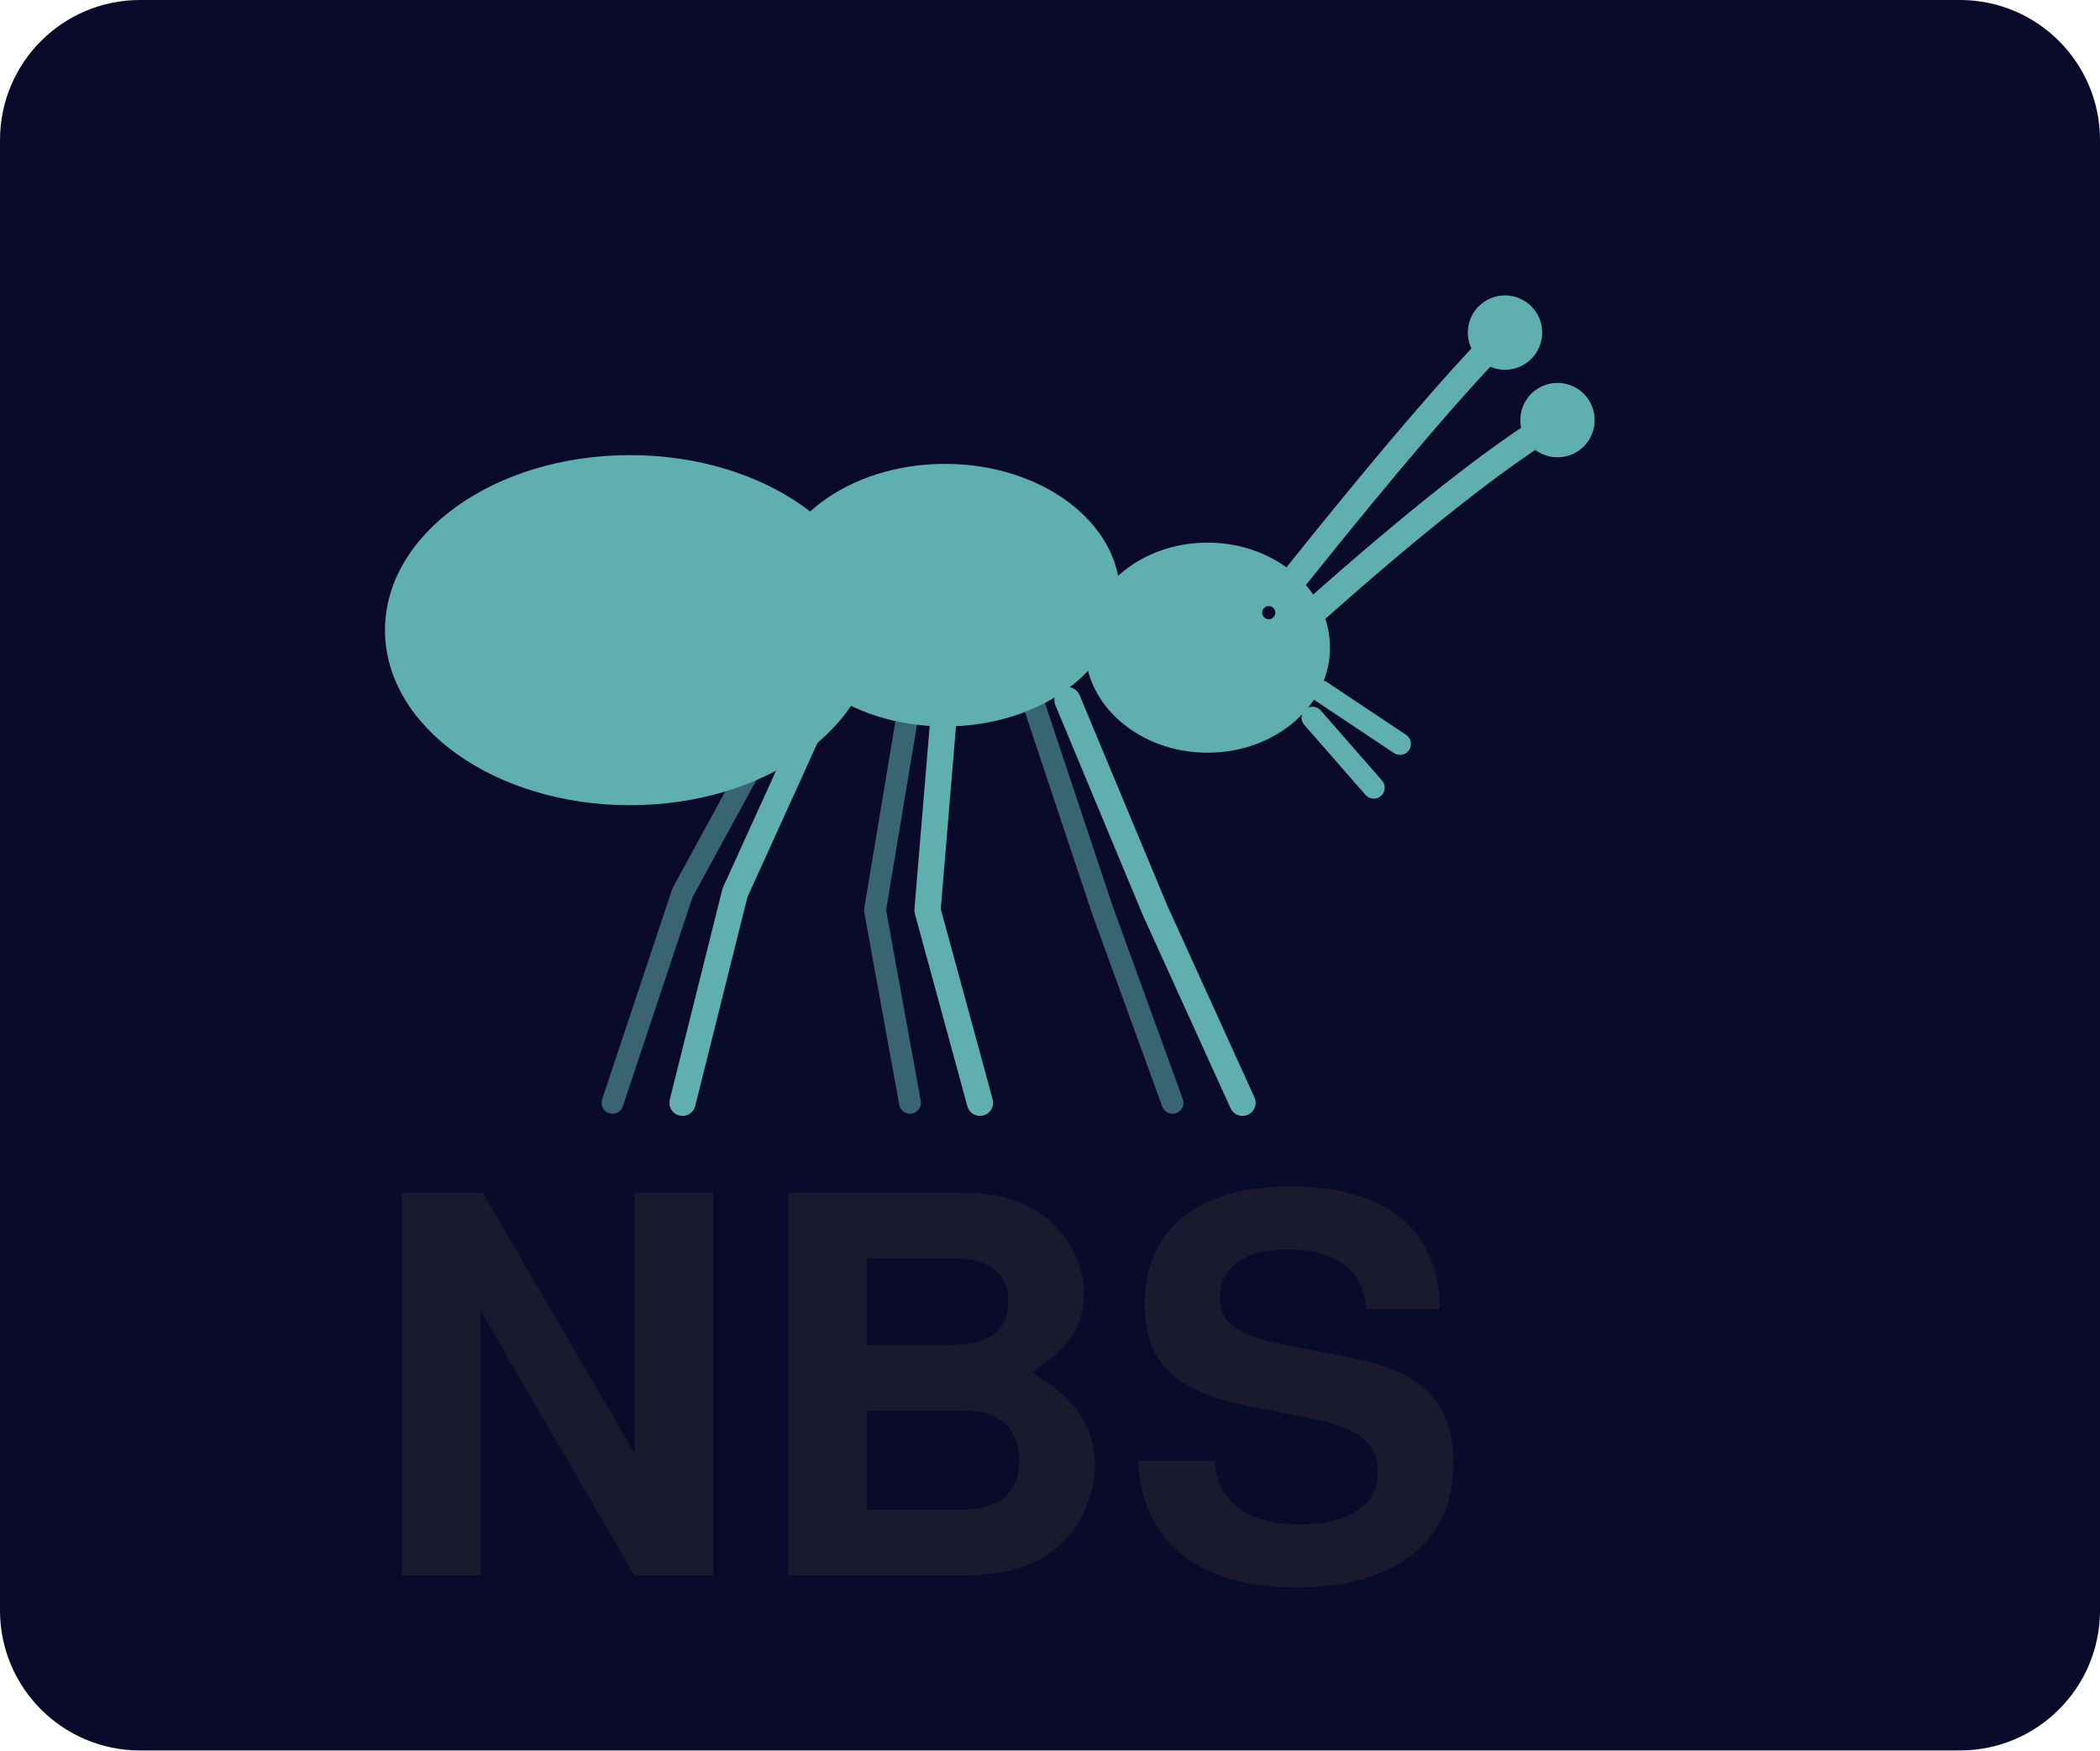
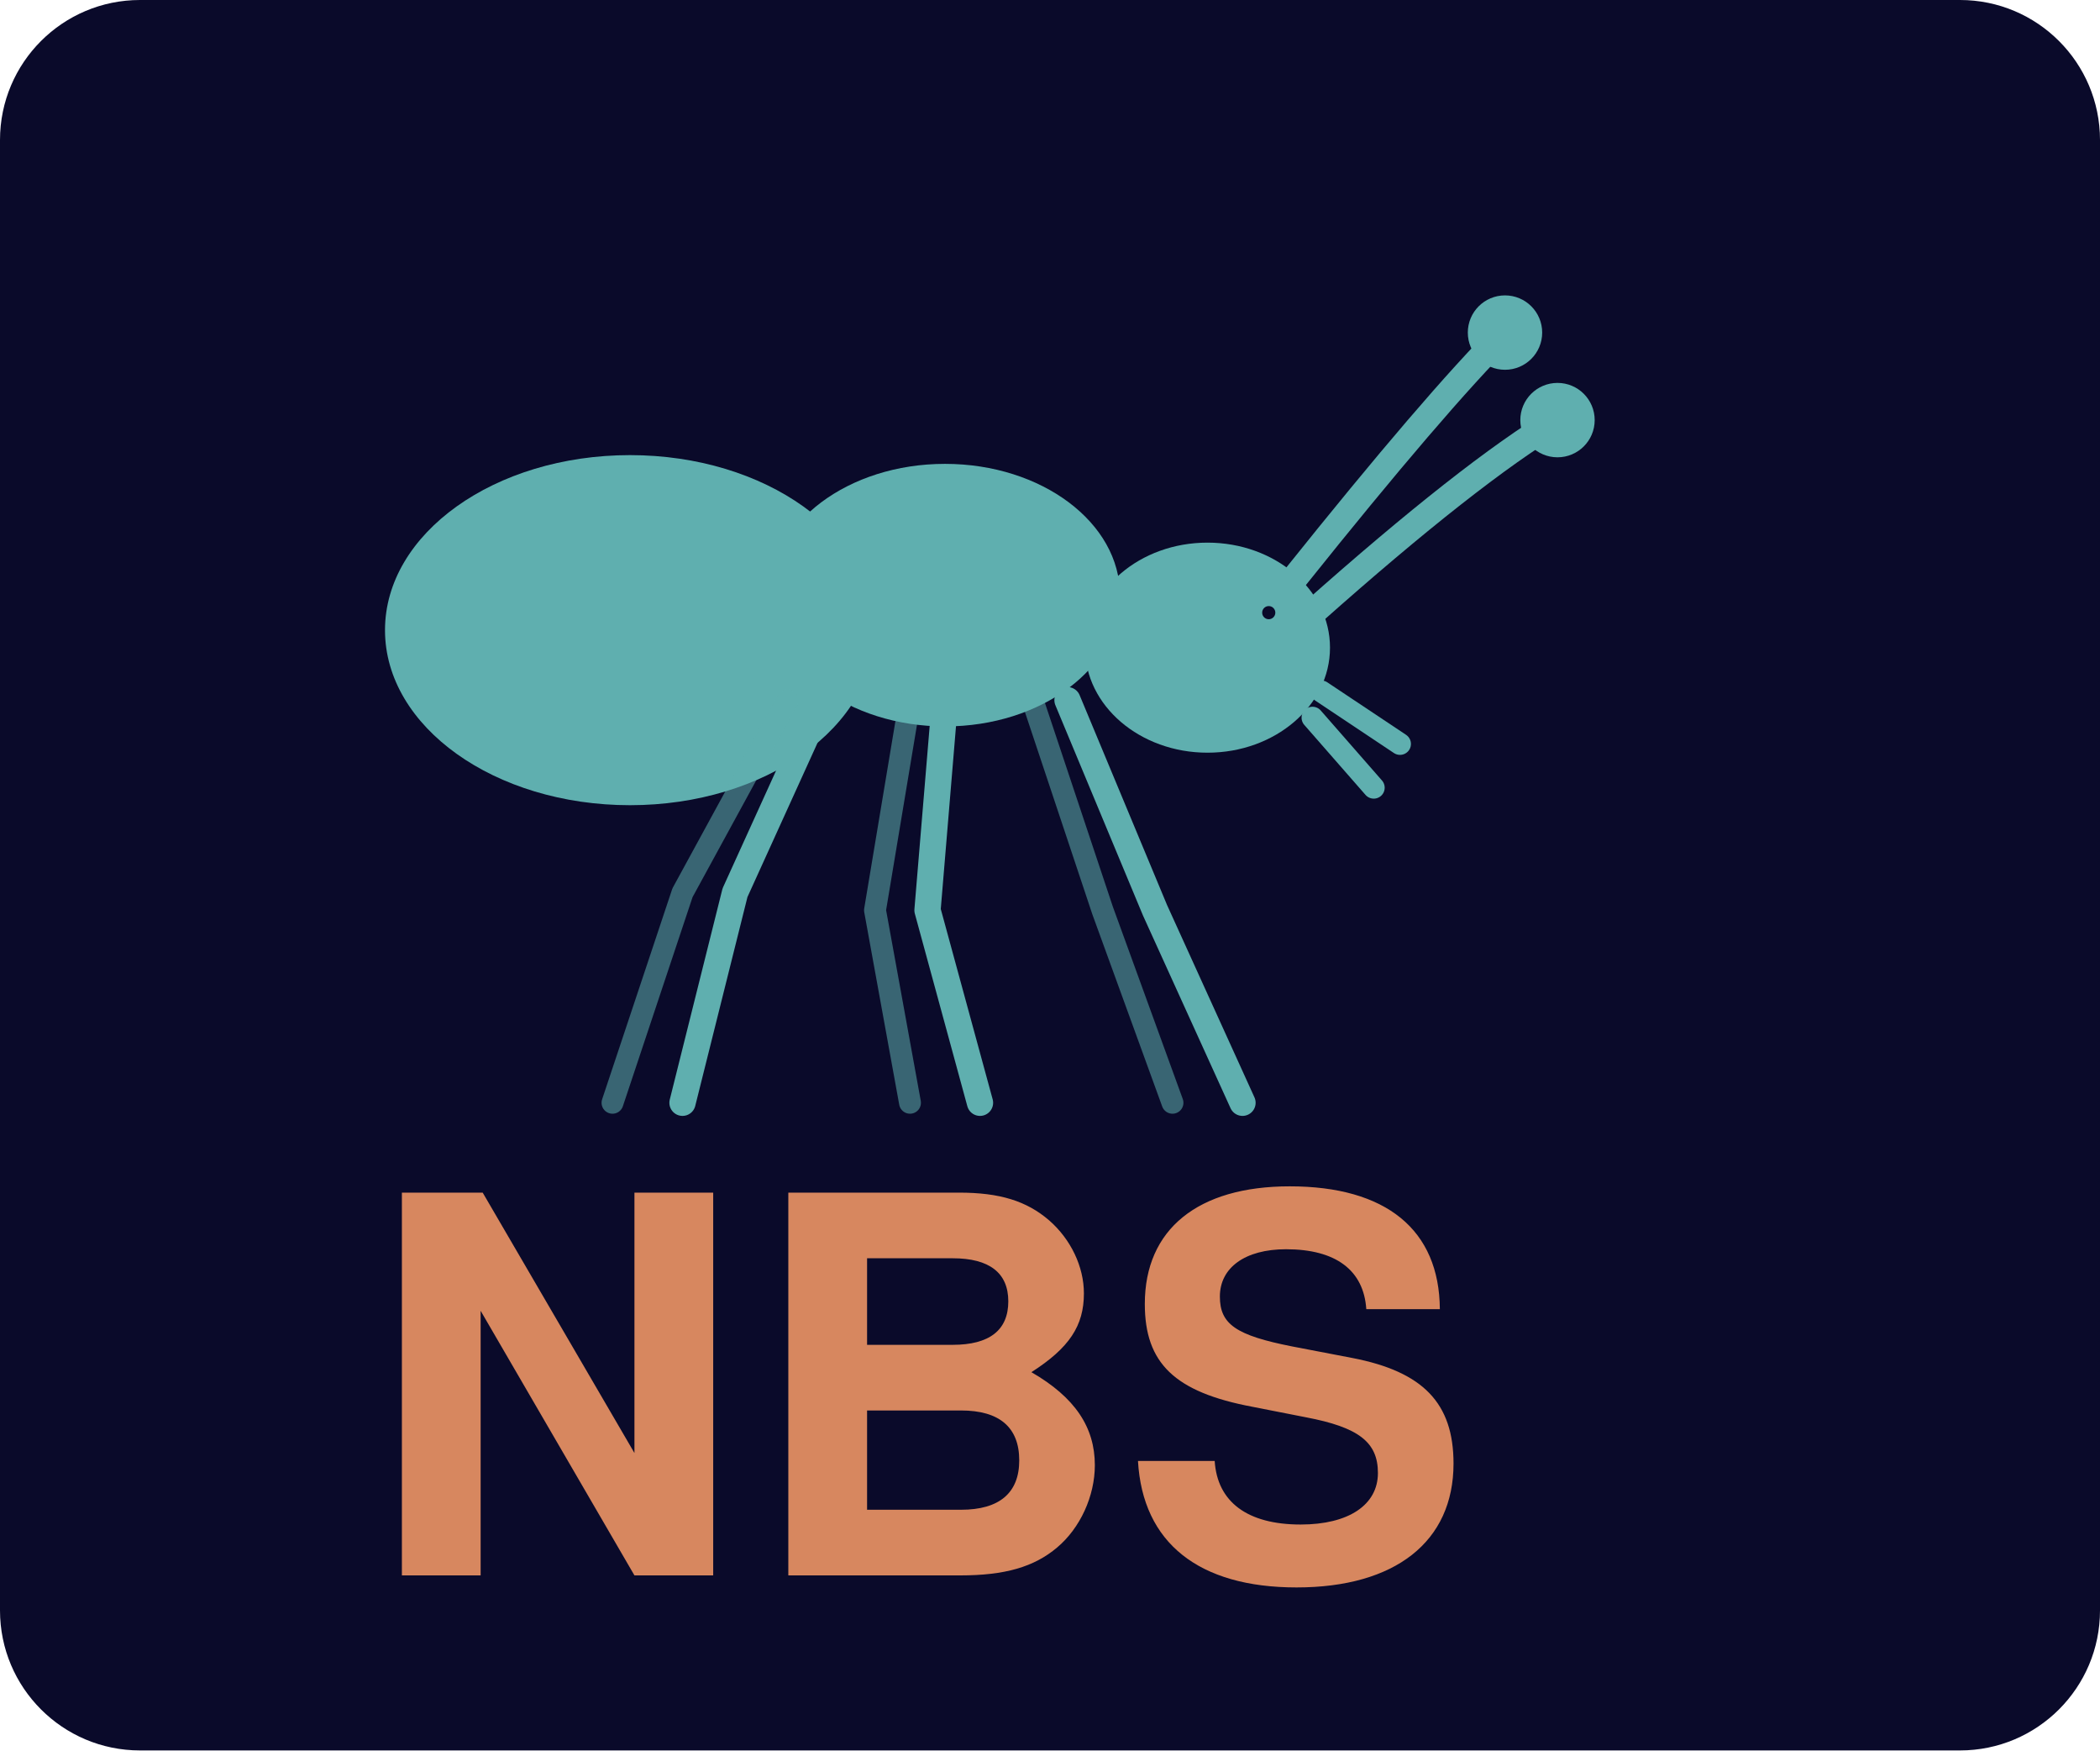
<svg xmlns="http://www.w3.org/2000/svg" viewBox="0 0 240 200" width="240" height="200">
  <rect x="0" y="0" width="240" height="200" rx="16" ry="16" fill="#0a0a2a" />
-   <g fill="#1a1a2e" font-family="'Helvetica Neue', Helvetica, Arial, sans-serif" font-weight="700" font-size="60" text-anchor="middle">
+   <g fill="#d7875f" font-family="'Helvetica Neue', Helvetica, Arial, sans-serif" font-weight="700" font-size="60" text-anchor="middle">
    <text x="105" y="180">NBS</text>
  </g>
  <g fill="none" stroke="#5fafaf" stroke-width="3.5" stroke-linecap="round" stroke-linejoin="round">
    <ellipse cx="72" cy="72" rx="28" ry="20" fill="#5fafaf" stroke="none" />
    <ellipse cx="108" cy="68" rx="20" ry="15" fill="#5fafaf" stroke="none" />
    <ellipse cx="138" cy="74" rx="14" ry="12" fill="#5fafaf" stroke="none" />
    <circle cx="145" cy="70" r="2.5" fill="#0a0a2a" />
    <path d="M 148,66 Q 164,46 172,38" stroke-width="3" />
    <path d="M 150,70 Q 168,54 178,48" stroke-width="3" />
    <circle cx="172" cy="38" r="2.5" fill="#5fafaf" />
    <circle cx="178" cy="48" r="2.5" fill="#5fafaf" />
    <path d="M 151,79 L 160,85" stroke-width="2.5" />
    <path d="M 150,82 L 157,90" stroke-width="2.5" />
    <path d="M 122,80 L 132,104 L 142,126" stroke-width="3" />
    <path d="M 118,80 L 126,104 L 134,126" stroke-width="2.5" opacity="0.55" />
    <path d="M 108,80 L 106,104 L 112,126" stroke-width="3" />
    <path d="M 104,80 L 100,104 L 104,126" stroke-width="2.5" opacity="0.55" />
    <path d="M 94,80 L 84,102 L 78,126" stroke-width="3" />
    <path d="M 90,80 L 78,102 L 70,126" stroke-width="2.5" opacity="0.55" />
  </g>
</svg>
